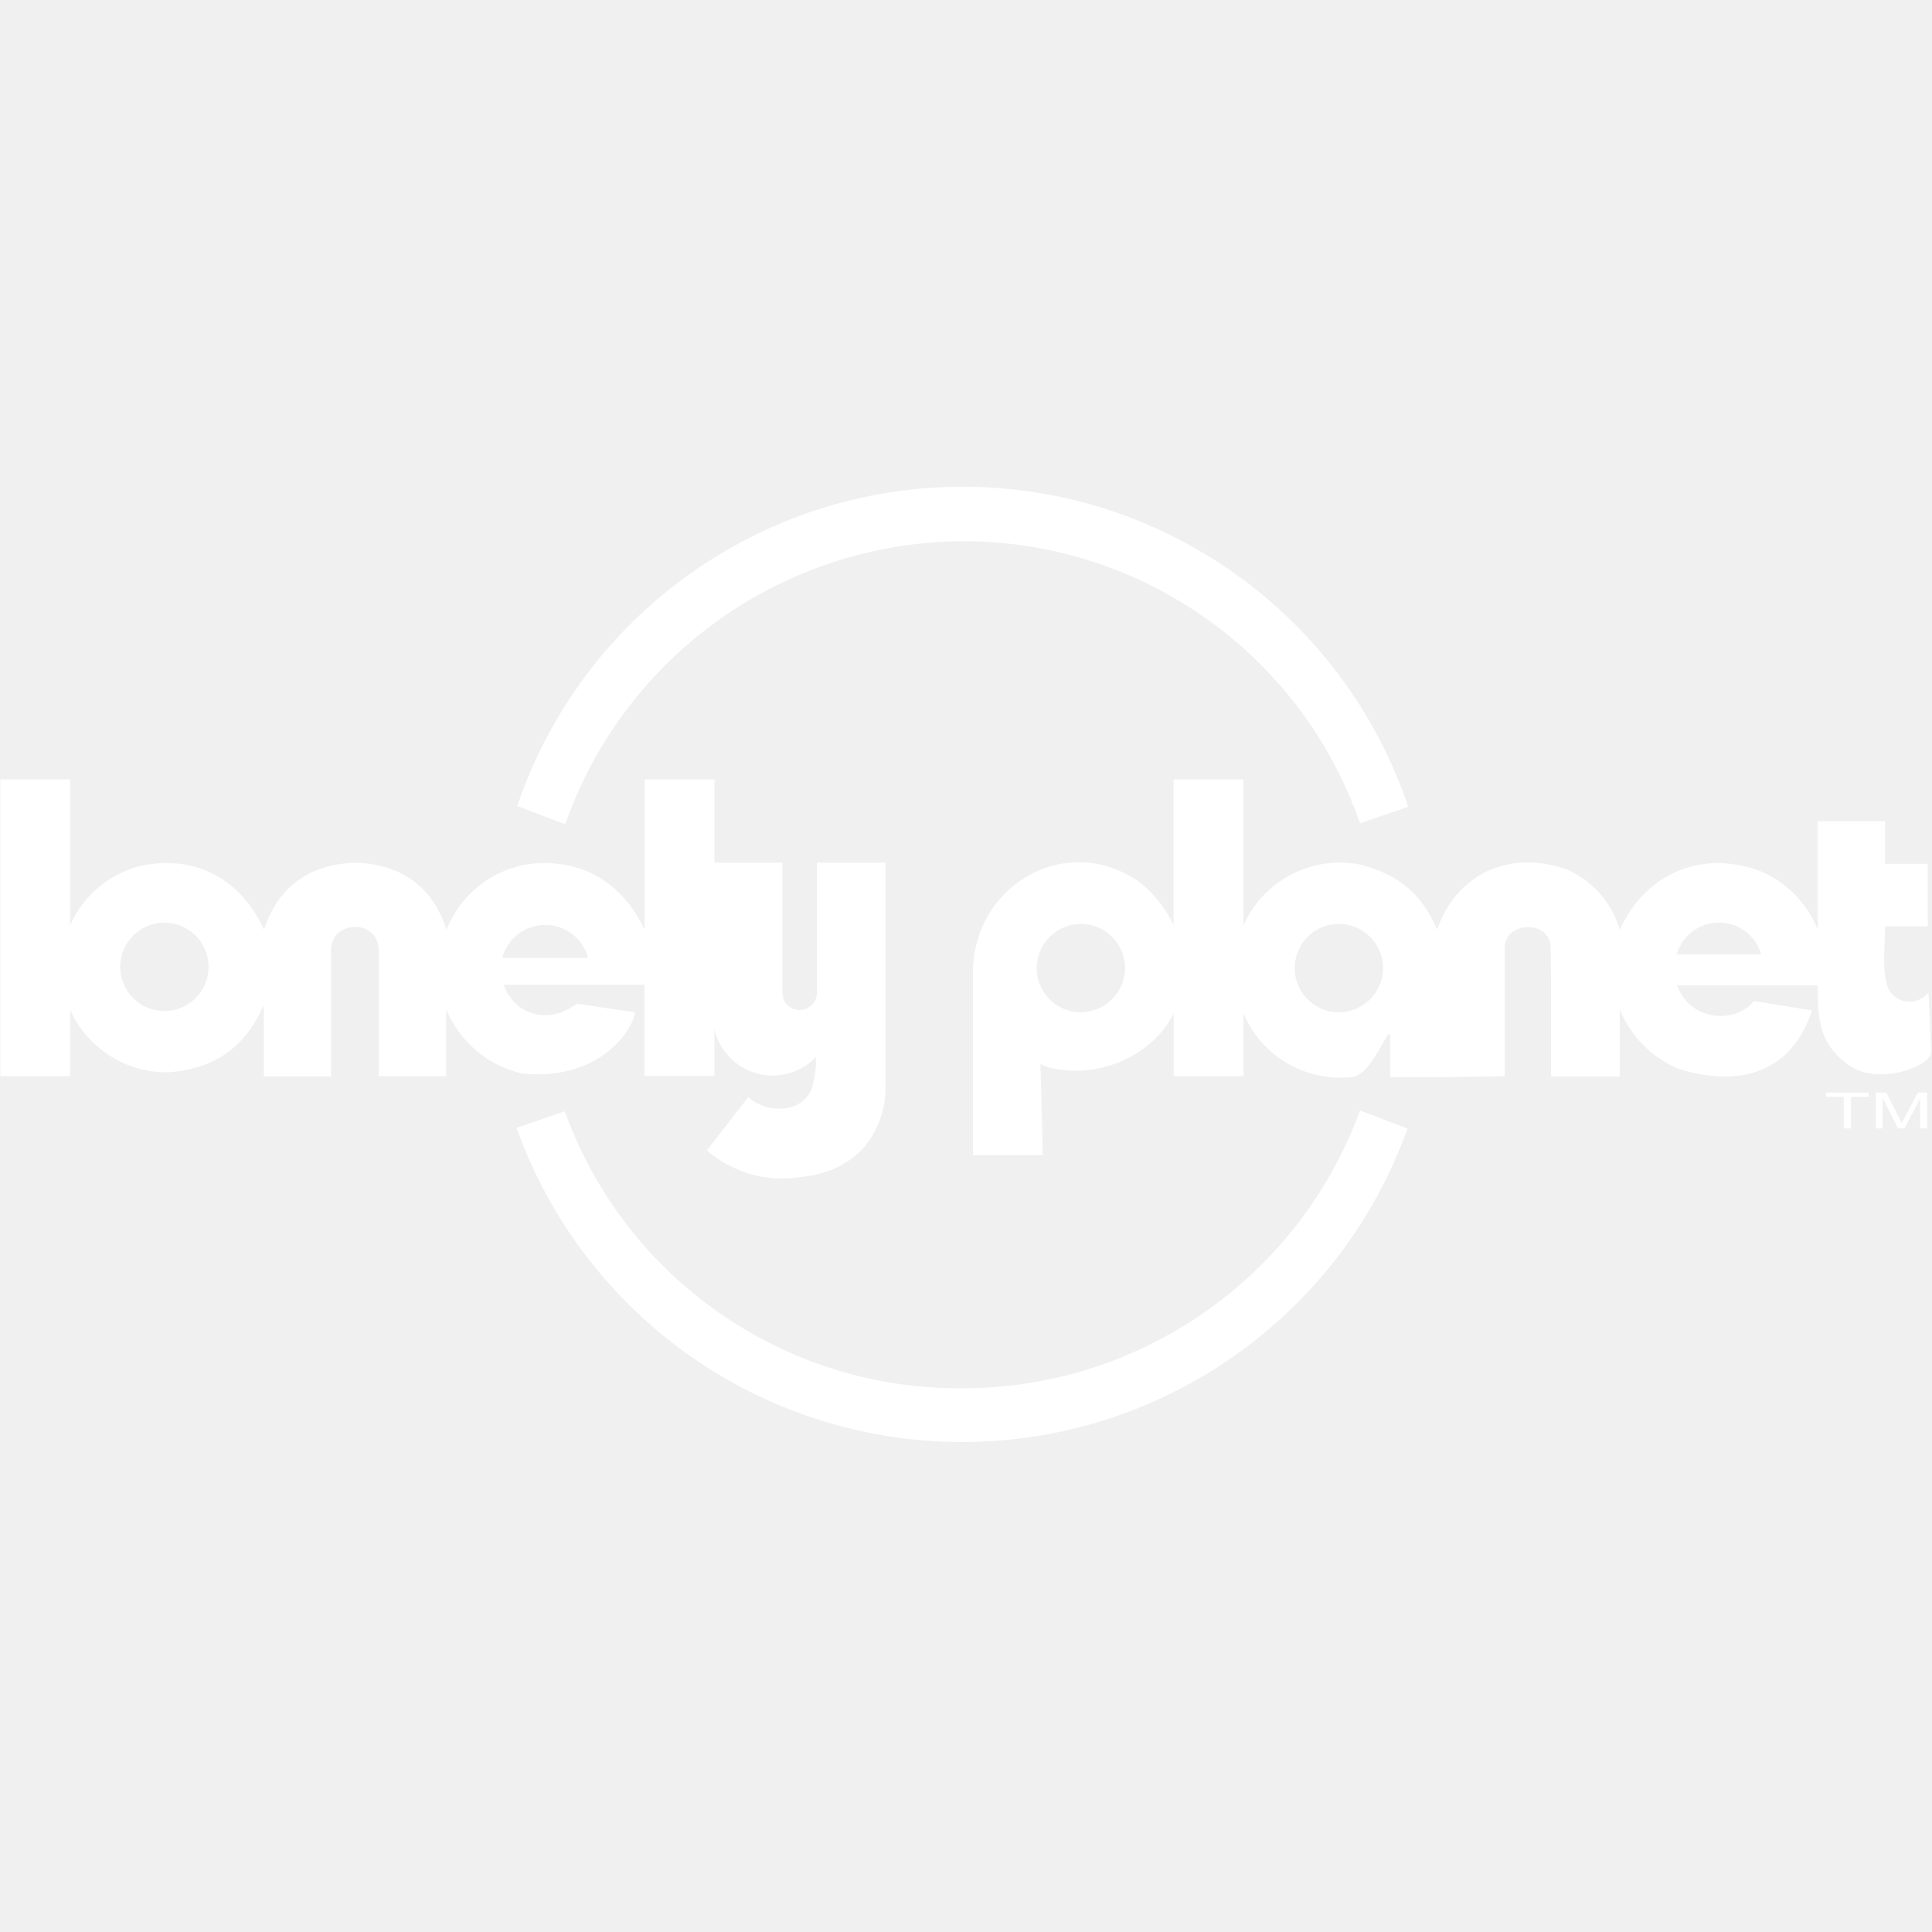
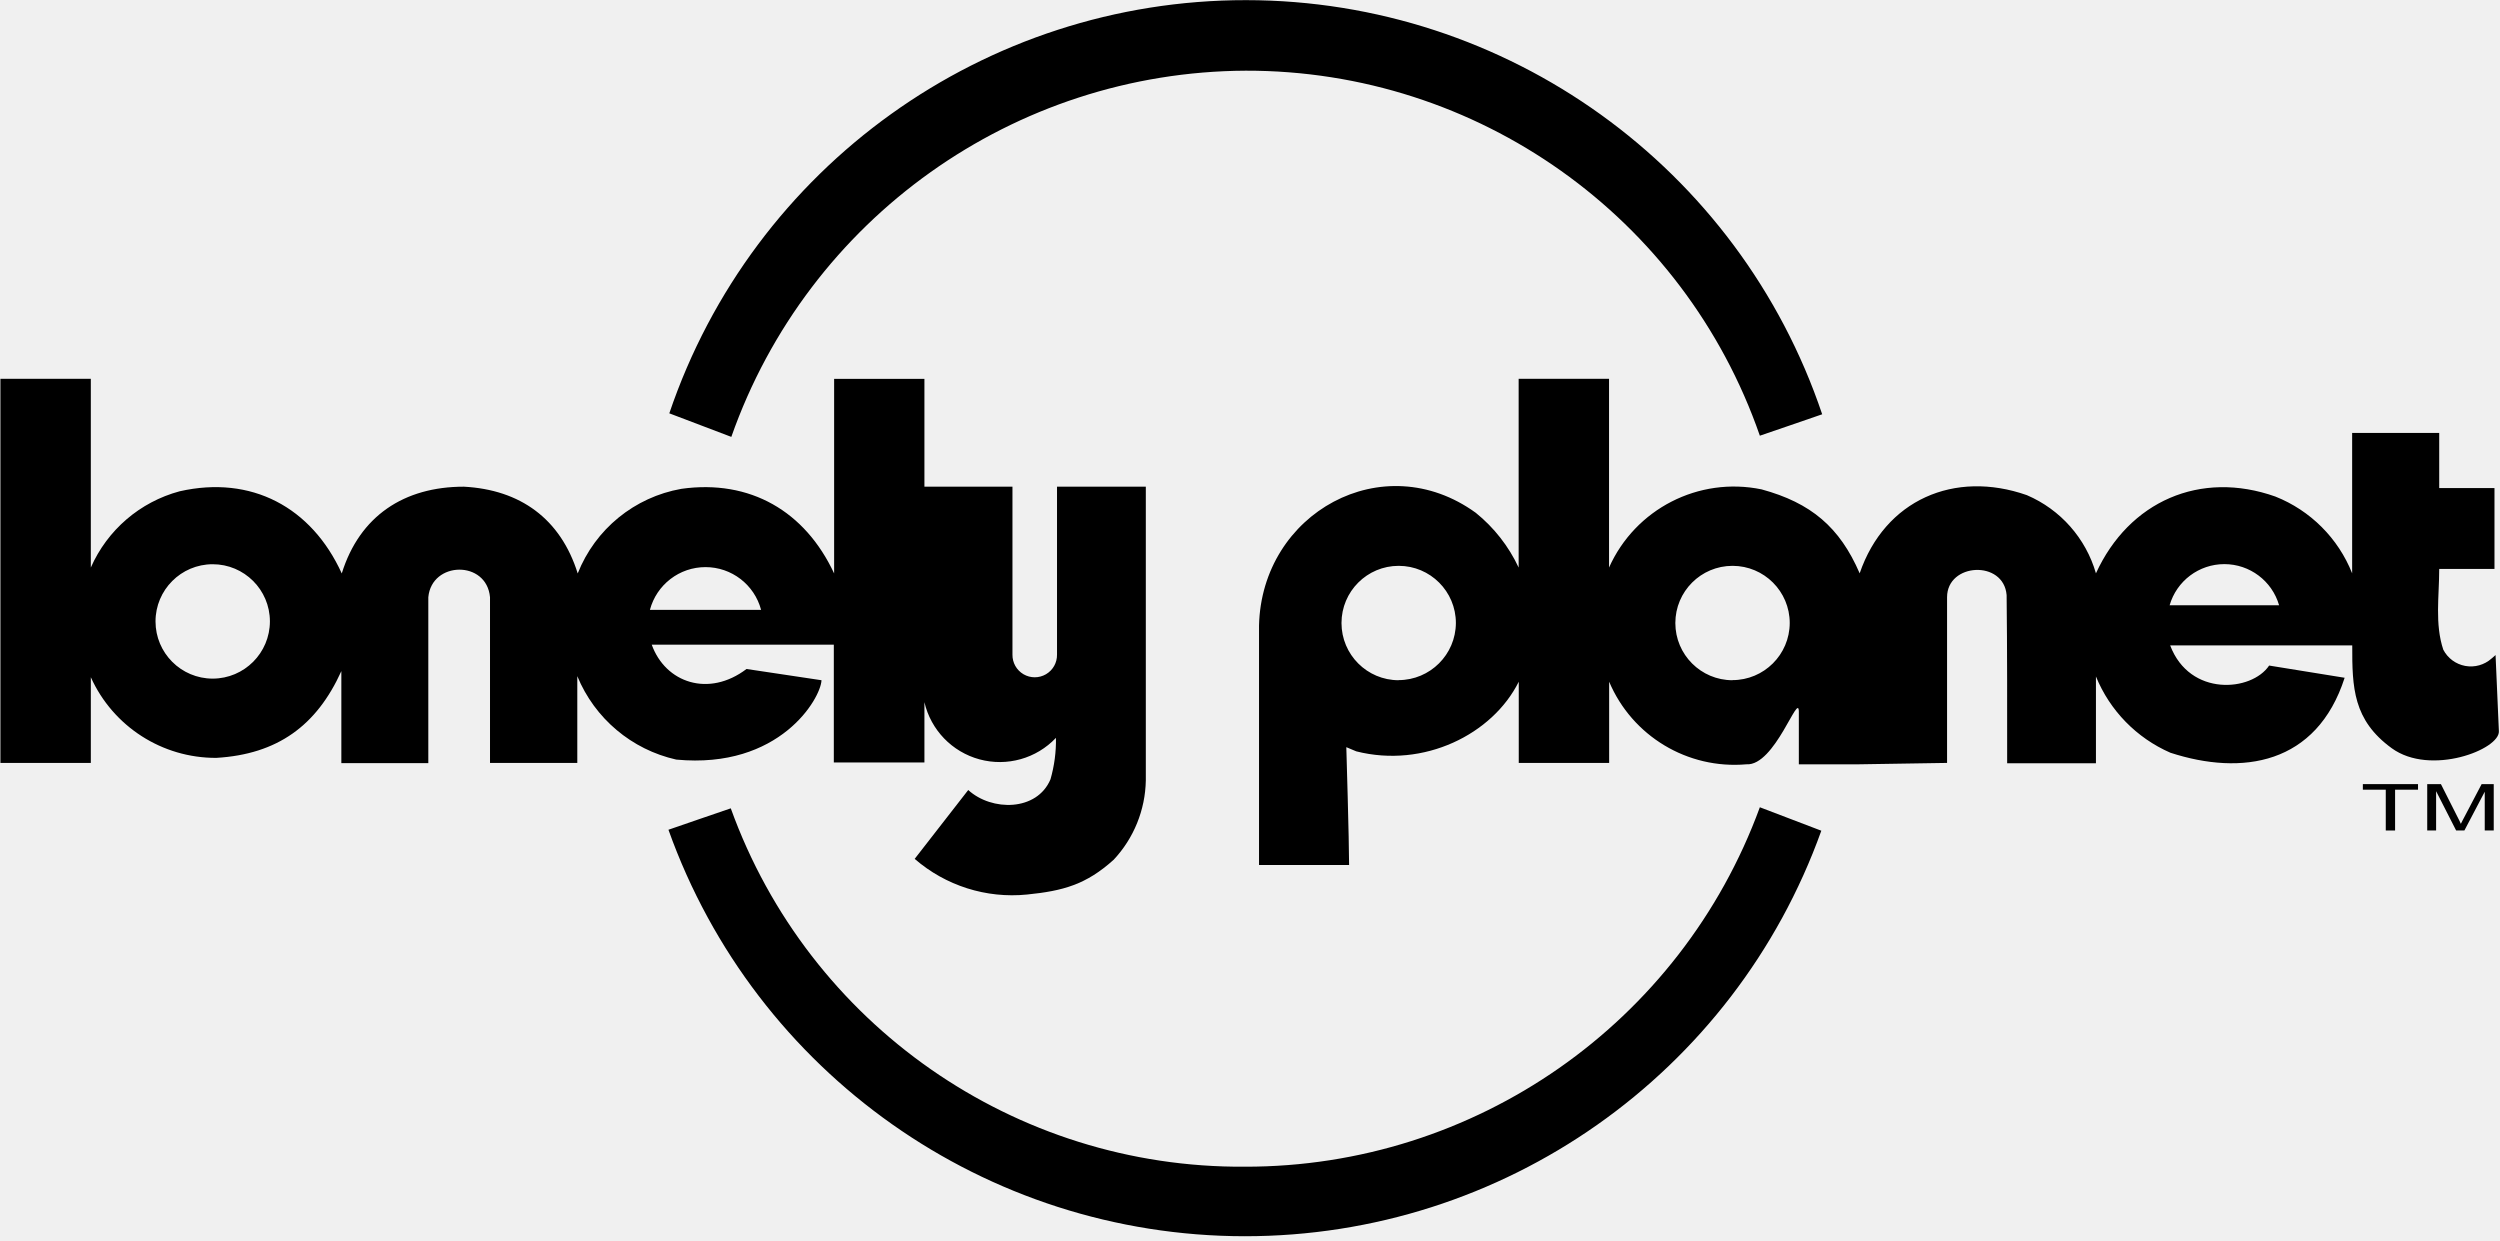
- <svg xmlns="http://www.w3.org/2000/svg" id="SvgjsSvg1041" width="288" height="288" version="1.1">
-   <defs id="SvgjsDefs1042" />
-   <g id="SvgjsG1043">
-     <svg width="288" height="288" viewBox="0 0 399 198">
-       <path d="M198.82 11.282c36.978-.074 69.93 23.322 82.052 58.256l4.991-1.709 4.958-1.71C277.519 26.65 240.528.057 198.876.022c-41.652-.035-78.688 26.496-92.055 65.945l9.897 3.76C128.98 34.85 161.85 11.451 198.82 11.282z" fill="#ffffff" class="color000 svgShape" />
-       <path d="M131.111 108.564l-11.966-1.795c-6.034 4.581-12.94 2.205-15.128-3.88h29.06v18.803h14.461v-9.624a12.342 12.342 0 0 0 20.992 5.693 22.53 22.53 0 0 1-.872 6.615c-2.154 5.128-9.384 5.128-13.128 1.71l-8.547 10.99a23.726 23.726 0 0 0 17.914 5.693c5.778-.581 9.453-1.59 13.847-5.555a19.026 19.026 0 0 0 5.128-12.65V77.675H168.7v26.804a3.556 3.556 0 1 1-7.111 0V77.675h-14.052V60.462h-14.41v31.06c-4.632-9.932-13.402-15.043-24.376-13.505a21.88 21.88 0 0 0-16.547 13.504c-2.735-8.735-9.18-13.367-18.17-13.846-9.54 0-16.633 4.667-19.488 13.846-4.82-10.58-14.427-15.709-25.88-13.11a21.607 21.607 0 0 0-14.171 12.17v-30.12H.068v61.3h14.428v-13.676a21.863 21.863 0 0 0 20.034 12.872c9.744-.58 16-5.128 19.949-13.846v14.684h13.88V95.316c.53-5.778 9.316-5.948 9.846 0v26.445h13.932v-13.846a22.376 22.376 0 0 0 15.795 13.316c16.53 1.572 23.077-9.795 23.18-12.667zm-97.162-.256a9.128 9.128 0 1 1 9.128-9.146 9.145 9.145 0 0 1-9.128 9.146zm87.521-10.975h-17.744a9.18 9.18 0 0 1 17.744 0zm271.898 32.958c-.291.53-.48.923-.616 1.196a14 14 0 0 0-.53-1.094l-2.65-5.248h-2.187v7.402h1.418v-6.273l3.197 6.273h1.316l3.248-6.188v6.188H398v-7.402h-1.932l-2.7 5.146z" fill="#ffffff" class="color000 svgShape" />
-       <path d="M198.684 186.205c-36.712.263-69.597-22.66-82.052-57.196l-4.991 1.709-4.957 1.71c13.87 38.874 50.67 64.84 91.946 64.875 41.274.034 78.119-25.87 92.054-64.722l-9.812-3.743c-12.617 34.495-45.458 57.418-82.188 57.367zM377.111 126.034L380.769 126.034 380.769 132.547 382.256 132.547 382.256 126.034 385.915 126.034 385.915 125.145 377.111 125.145z" fill="#ffffff" class="color000 svgShape" />
-       <path d="M381.726 119.419c6.189 4.496 17.283.188 17.095-2.735l-.53-12.137-.65.564a4.957 4.957 0 0 1-7.692-1.419c-1.368-4.102-.65-8.547-.65-12.889h8.82V77.897h-8.82v-8.803h-13.897v22.41a21.88 21.88 0 0 0-12.257-12.256c-11.966-4.24-23.367.752-28.632 12.256a19.436 19.436 0 0 0-11.026-12.478c-11.555-4.052-22.666.752-26.684 12.478-3.18-7.367-7.76-11.248-15.658-13.401a21.83 21.83 0 0 0-24.342 12.478v-30.12h-14.427v30.12a24.65 24.65 0 0 0-6.838-8.735c-14.786-10.718-34.188 0-34.598 18v38.205h14.376c0-3.846-.444-18.803-.444-18.803l1.59.667c10.769 2.735 21.743-2.701 25.931-11.112v12.958h14.428v-12.958a21.726 21.726 0 0 0 21.914 13.18c4.547.29 8.342-11.727 8.359-8.393v8.393h9.641l14.017-.222V95.316c0-5.504 9.043-5.983 9.504-.342.103 8.667.086 18.342.086 26.838h14.17v-13.846a22.598 22.598 0 0 0 11.881 12.17c11.436 3.727 23.35 1.898 27.812-11.965l-12.051-1.949c-2.77 4.154-12.667 5.043-15.795-3.213h29.06c-.017 6.717.12 11.914 6.307 16.41zm-158.495-10.855a9.128 9.128 0 1 1 9.128-9.128 9.162 9.162 0 0 1-9.145 9.111l.017.017zm53.282 0a9.128 9.128 0 1 1 9.128-9.128 9.145 9.145 0 0 1-9.162 9.111l.034.017zm69.76-11.966a9.094 9.094 0 0 1 17.47 0H346.24h.035z" fill="#ffffff" class="color000 svgShape" />
-     </svg>
+ <svg xmlns="http://www.w3.org/2000/svg" width="399" height="198" viewBox="0 0 399 198">
+   <g>
+     <path d="M198.82 11.282c36.978-.074 69.93 23.322 82.052 58.256l4.991-1.709 4.958-1.71C277.519 26.65 240.528.057 198.876.022c-41.652-.035-78.688 26.496-92.055 65.945l9.897 3.76C128.98 34.85 161.85 11.451 198.82 11.282z" />
+     <path d="M131.111 108.564l-11.966-1.795c-6.034 4.581-12.94 2.205-15.128-3.88h29.06v18.803h14.461v-9.624a12.342 12.342 0 0 0 20.992 5.693 22.53 22.53 0 0 1-.872 6.615c-2.154 5.128-9.384 5.128-13.128 1.71l-8.547 10.99a23.726 23.726 0 0 0 17.914 5.693c5.778-.581 9.453-1.59 13.847-5.555a19.026 19.026 0 0 0 5.128-12.65V77.675H168.7v26.804a3.556 3.556 0 1 1-7.111 0V77.675h-14.052V60.462h-14.41v31.06c-4.632-9.932-13.402-15.043-24.376-13.505a21.88 21.88 0 0 0-16.547 13.504c-2.735-8.735-9.18-13.367-18.17-13.846-9.54 0-16.633 4.667-19.488 13.846-4.82-10.58-14.427-15.709-25.88-13.11a21.607 21.607 0 0 0-14.171 12.17v-30.12H.068v61.3h14.428v-13.676a21.863 21.863 0 0 0 20.034 12.872c9.744-.58 16-5.128 19.949-13.846v14.684h13.88V95.316c.53-5.778 9.316-5.948 9.846 0v26.445h13.932v-13.846a22.376 22.376 0 0 0 15.795 13.316c16.53 1.572 23.077-9.795 23.18-12.667zm-97.162-.256a9.128 9.128 0 1 1 9.128-9.146 9.145 9.145 0 0 1-9.128 9.146zm87.521-10.975h-17.744a9.18 9.18 0 0 1 17.744 0zm271.898 32.958c-.291.53-.48.923-.616 1.196a14 14 0 0 0-.53-1.094l-2.65-5.248h-2.187v7.402h1.418v-6.273l3.197 6.273h1.316l3.248-6.188v6.188H398v-7.402h-1.932l-2.7 5.146z" />
+     <path d="M198.684 186.205c-36.712.263-69.597-22.66-82.052-57.196l-4.991 1.709-4.957 1.71c13.87 38.874 50.67 64.84 91.946 64.875 41.274.034 78.119-25.87 92.054-64.722l-9.812-3.743c-12.617 34.495-45.458 57.418-82.188 57.367z" />
+     <path d="M377.111 126.034L380.769 126.034 380.769 132.547 382.256 132.547 382.256 126.034 385.915 126.034 385.915 125.145 377.111 125.145z" />
+     <path d="M381.726 119.419c6.189 4.496 17.283.188 17.095-2.735l-.53-12.137-.65.564a4.957 4.957 0 0 1-7.692-1.419c-1.368-4.102-.65-8.547-.65-12.889h8.82V77.897h-8.82v-8.803h-13.897v22.41a21.88 21.88 0 0 0-12.257-12.256c-11.966-4.24-23.367.752-28.632 12.256a19.436 19.436 0 0 0-11.026-12.478c-11.555-4.052-22.666.752-26.684 12.478-3.18-7.367-7.76-11.248-15.658-13.401a21.83 21.83 0 0 0-24.342 12.478v-30.12h-14.427v30.12a24.65 24.65 0 0 0-6.838-8.735c-14.786-10.718-34.188 0-34.598 18v38.205h14.376c0-3.846-.444-18.803-.444-18.803l1.59.667c10.769 2.735 21.743-2.701 25.931-11.112v12.958h14.428v-12.958a21.726 21.726 0 0 0 21.914 13.18c4.547.29 8.342-11.727 8.359-8.393v8.393h9.641l14.017-.222V95.316c0-5.504 9.043-5.983 9.504-.342.103 8.667.086 18.342.086 26.838h14.17v-13.846a22.598 22.598 0 0 0 11.881 12.17c11.436 3.727 23.35 1.898 27.812-11.965l-12.051-1.949c-2.77 4.154-12.667 5.043-15.795-3.213h29.06c-.017 6.717.12 11.914 6.307 16.41zm-158.495-10.855a9.128 9.128 0 1 1 9.128-9.128 9.162 9.162 0 0 1-9.145 9.111l.017.017zm53.282 0a9.128 9.128 0 1 1 9.128-9.128 9.145 9.145 0 0 1-9.162 9.111l.034.017zm69.76-11.966a9.094 9.094 0 0 1 17.47 0H346.24h.035z" />
  </g>
</svg>
